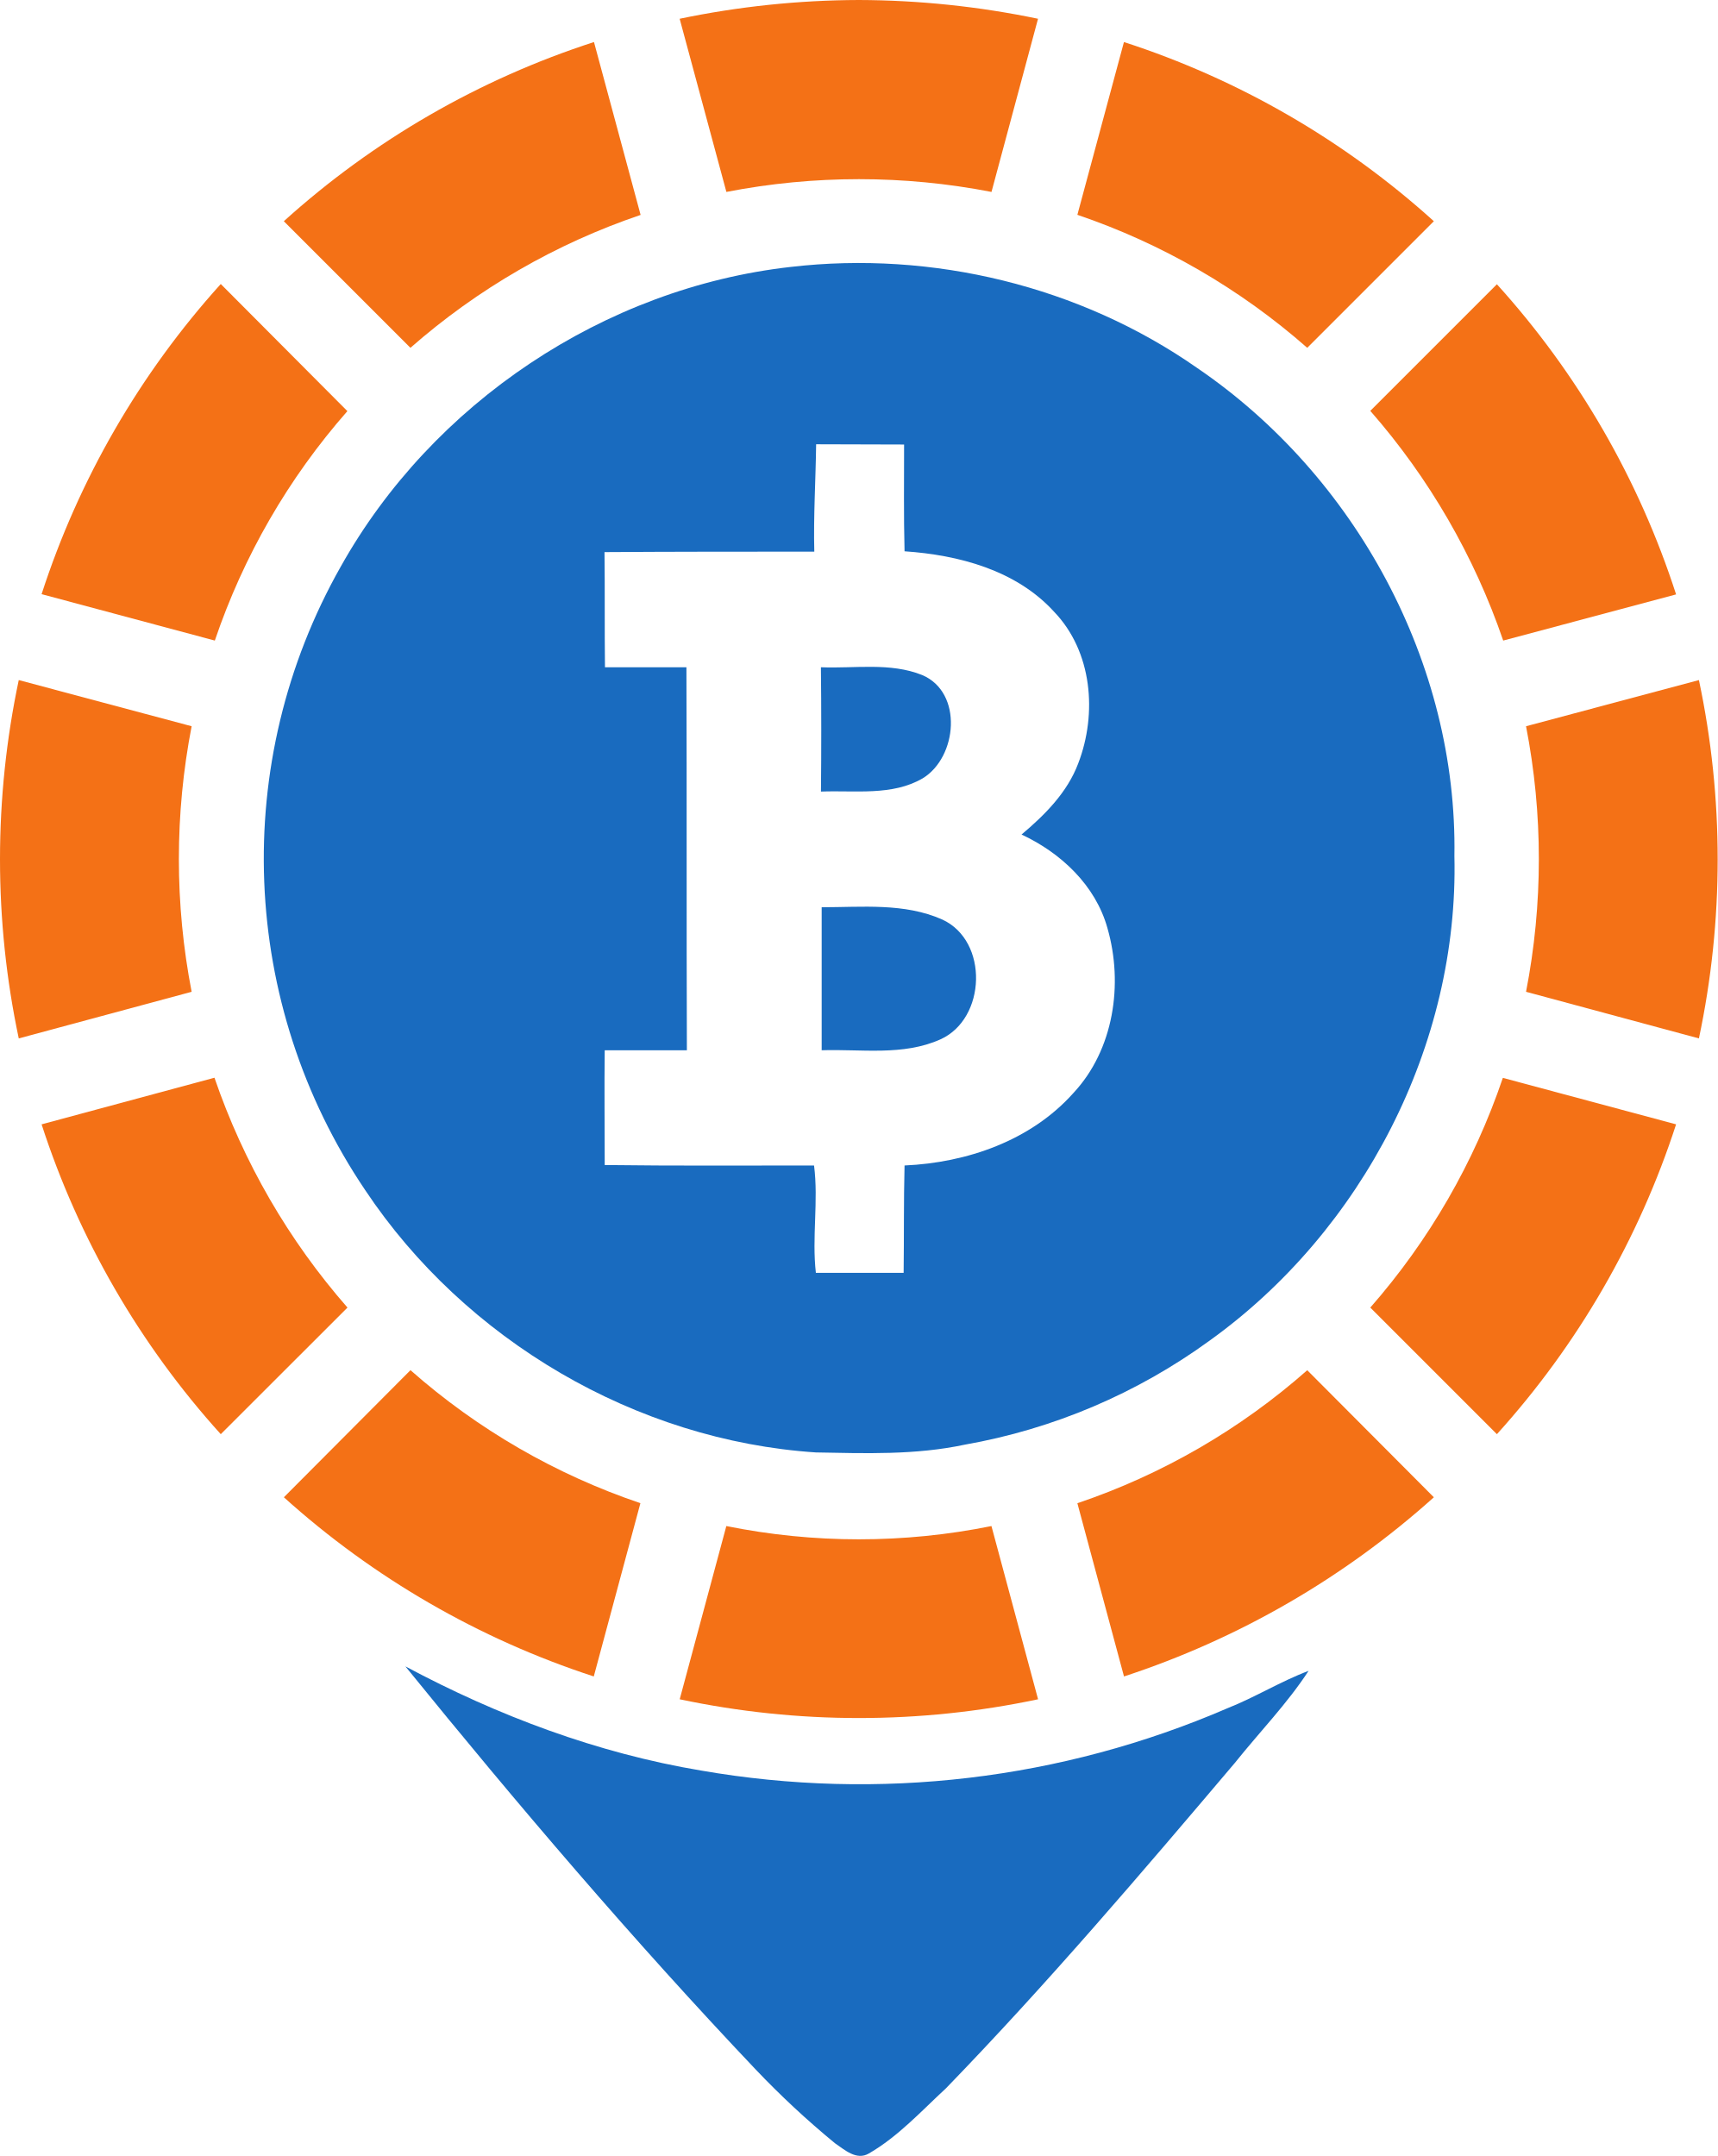
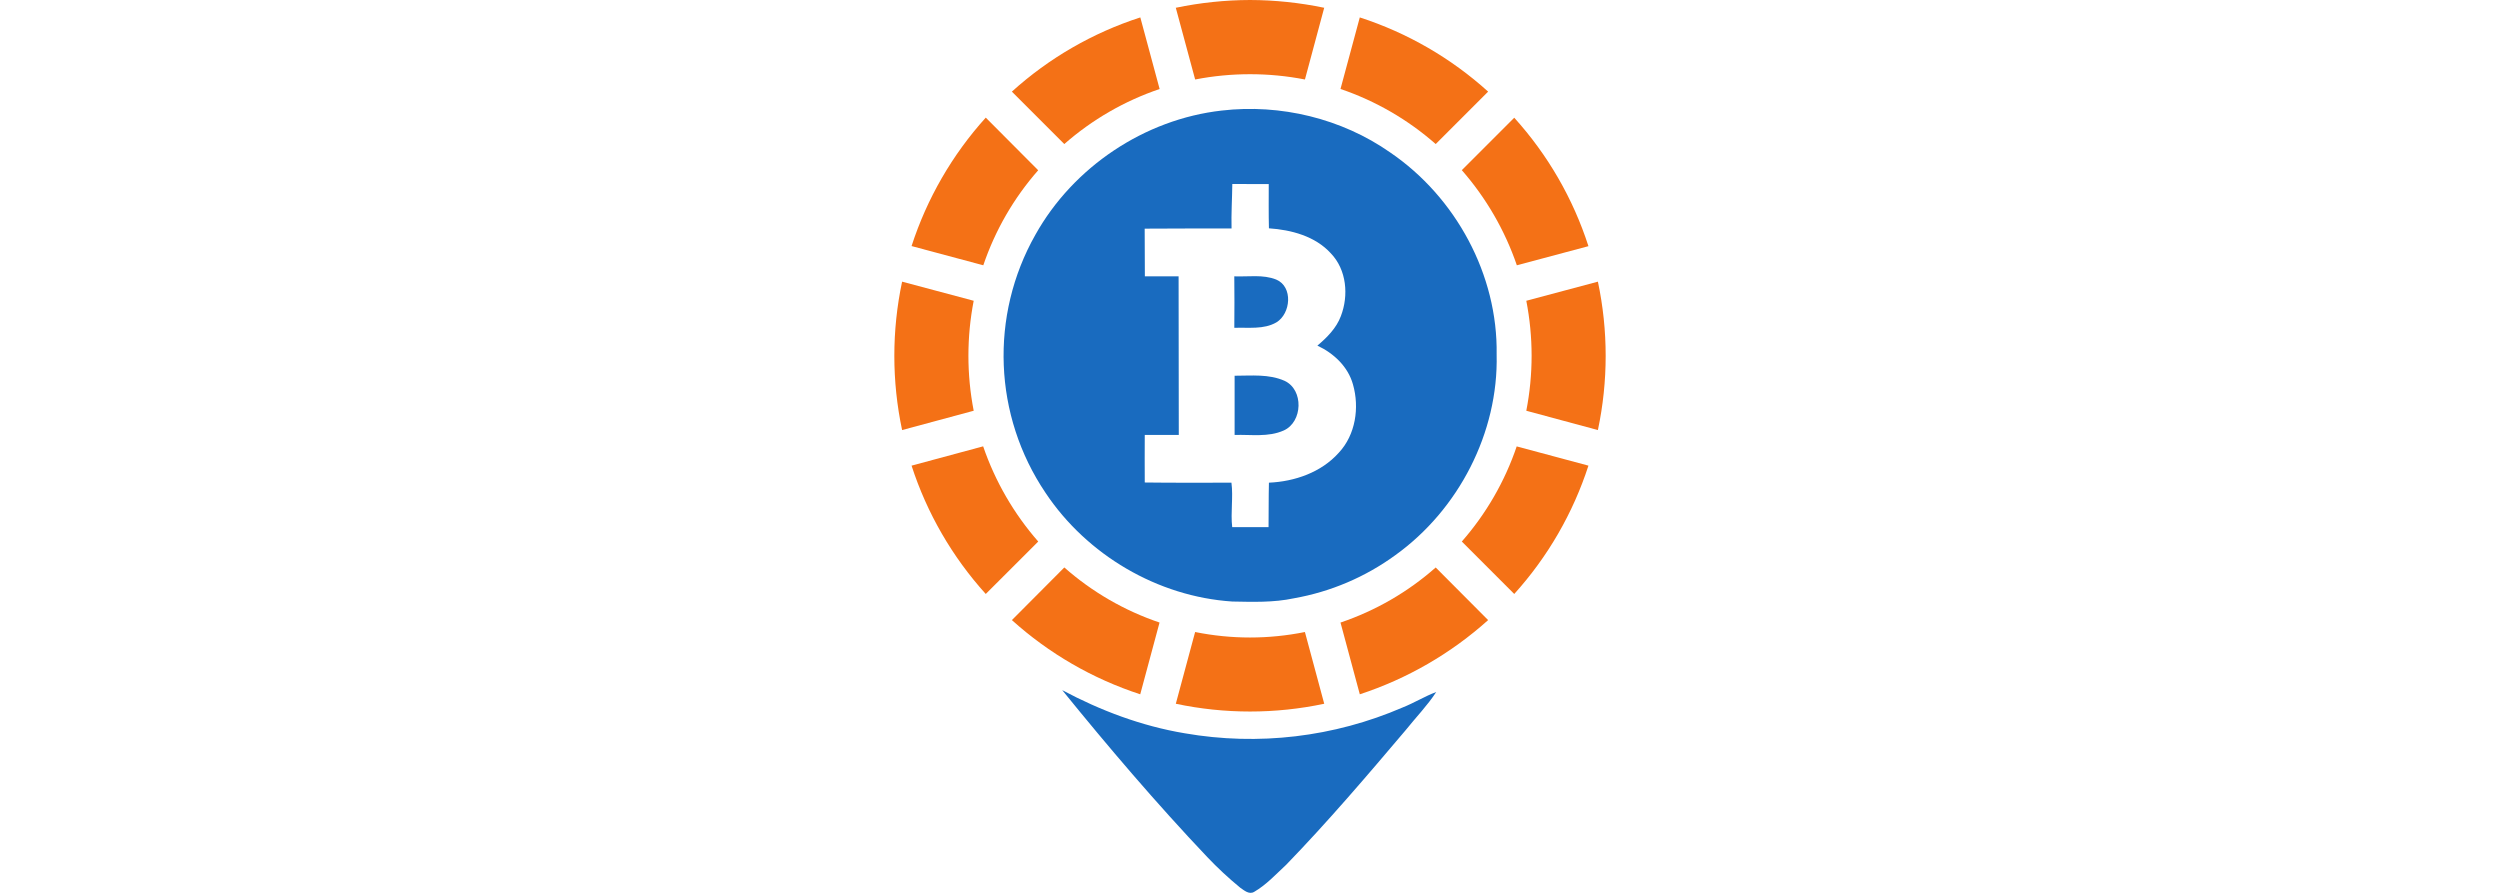
- <svg xmlns="http://www.w3.org/2000/svg" viewBox="0 0 337.82 424.05">
-   <path d="m168.91 0a175.4 175.4 0 0 1 35.24 3.69l-9.15 34.06a136.64 136.64 0 0 0 -52.14 0l-9.19-34.06a175.33 175.33 0 0 1 35.24-3.69zm52.14 8.27a168.12 168.12 0 0 1 60.95 35.24l-24.9 24.9a133.5 133.5 0 0 0 -45.21-26.16zm73.35 47.64a167.56 167.56 0 0 1 35.24 61l-34 9.08a135.07 135.07 0 0 0 -26.14-45.18zm39.73 77.85a170.12 170.12 0 0 1 0 70.48l-34-9.17a136.58 136.58 0 0 0 0-52.23zm-4.49 87.38a168.26 168.26 0 0 1 -35.24 60.94l-24.9-24.9a133.61 133.61 0 0 0 26.07-45.18zm-47.64 73.35a170.88 170.88 0 0 1 -60.94 35.24l-9.17-34.07a132.35 132.35 0 0 0 45.21-26.16zm-77.84 39.73a170.12 170.12 0 0 1 -70.48 0l9.17-34.07a131.51 131.51 0 0 0 52.14 0zm-87.38-4.49a169.6 169.6 0 0 1 -60.95-35.24l24.9-25a132.49 132.49 0 0 0 45.22 26.16zm-73.36-47.65a168.12 168.12 0 0 1 -35.24-60.94l34-9.17a135 135 0 0 0 26.16 45.21zm-39.73-77.84a170.12 170.12 0 0 1 0-70.48l34 9.08a137.11 137.11 0 0 0 0 52.23zm4.49-87.38a168.53 168.53 0 0 1 35.24-61l24.9 25a133 133 0 0 0 -26.07 45.13zm47.64-73.35a168.16 168.16 0 0 1 61-35.24l9.17 34a133.64 133.64 0 0 0 -45.27 26.14z" fill="#f47116" />
-   <path d="m155.51 52.5c27.87-3.24 56.91 3.77 79.92 19.86 31.19 21.22 51.24 58.16 50.61 96 .9 37.12-18.07 73.71-48.09 95.28a116.11 116.11 0 0 1 -48.19 20.5c-9.71 2.07-19.59 1.71-29.3 1.53-35.42-2.34-69-22.12-88.64-51.6a116.54 116.54 0 0 1 -4.82-122.6c18-32.18 51.84-54.84 88.51-58.97zm5 34.88c-.09 7.1-.54 14.11-.36 21.12-13.75 0-27.51 0-41.26.09.09 7.55 0 15.1.09 22.65h16.02c.09 25.08 0 50.16.09 75.33h-16.16c-.09 7.55 0 15 0 22.57 13.75.18 27.5.09 41.17.09.9 7-.45 14.11.36 21.12h17.26c.09-7 0-14.11.18-21.12 12.22-.54 24.81-4.86 33.17-14.21 8-8.54 9.89-21.48 6.74-32.45-2.34-8.45-9.17-14.83-16.9-18.43 4.58-3.86 9-8.27 11.15-14 3.77-9.8 2.78-22-4.77-29.84-7.46-8.18-18.79-11.15-29.39-11.87-.18-7-.09-14-.09-21zm1 43.86c6.56.27 13.57-1 19.86 1.53 8.09 3.42 6.92 16.18.09 20.32-6 3.5-13.3 2.33-20 2.6.08-8.18.08-16.36-.01-24.45zm.09 47.2c7.91 0 16.27-.9 23.73 2.42 9.17 4.23 8.63 19.51-.36 23.56-7.37 3.32-15.64 1.88-23.37 2.15zm-81.87 149.31c18.16 9.71 37.76 17.08 58.17 20.49a182.24 182.24 0 0 0 103.46-12.24c5.48-2.16 10.52-5.31 16-7.37-4.22 6.47-9.62 12-14.47 18.07-18.43 21.75-36.95 43.5-56.81 64-4.86 4.49-9.44 9.53-15.19 12.85-2.43 1.44-4.77-.72-6.66-2a172.53 172.53 0 0 1 -15.64-14.55c-24.09-25.41-46.83-52.1-68.86-79.25z" fill="#196bbf" />
+ <svg xmlns="http://www.w3.org/2000/svg" viewBox="0 0 70 25" version="1.1" id="svg6" width="70" height="25">
+   <defs id="defs10" />
+   <g id="g824" transform="matrix(0.05895852,0,0,0.05895852,25.04132,23.5274)" style="stroke-width:16.961">
+     <path style="fill:#f47116;stroke-width:16.961" id="path2" d="m 168.91,-399.05 a 175.4,175.4 0 0 1 35.24,3.69 l -9.15,34.06 a 136.64,136.64 0 0 0 -52.14,0 l -9.19,-34.06 a 175.33,175.33 0 0 1 35.24,-3.69 z m 52.14,8.27 a 168.12,168.12 0 0 1 60.95,35.24 l -24.9,24.9 a 133.5,133.5 0 0 0 -45.21,-26.16 z m 73.35,47.64 a 167.56,167.56 0 0 1 35.24,61 l -34,9.08 a 135.07,135.07 0 0 0 -26.14,-45.18 z m 39.73,77.85 a 170.12,170.12 0 0 1 0,70.48 l -34,-9.17 a 136.58,136.58 0 0 0 0,-52.23 z m -4.49,87.38 a 168.26,168.26 0 0 1 -35.24,60.94 l -24.9,-24.9 a 133.61,133.61 0 0 0 26.07,-45.18 z m -47.64,73.35 a 170.88,170.88 0 0 1 -60.94,35.24 l -9.17,-34.07 a 132.35,132.35 0 0 0 45.21,-26.16 z m -77.84,39.73 a 170.12,170.12 0 0 1 -70.48,0 l 9.17,-34.07 a 131.51,131.51 0 0 0 52.14,0 z m -87.38,-4.49 A 169.6,169.6 0 0 1 55.83,-104.56 l 24.9,-25 a 132.49,132.49 0 0 0 45.22,26.16 z M 43.42,-116.97 a 168.12,168.12 0 0 1 -35.24,-60.94 l 34,-9.17 a 135,135 0 0 0 26.16,45.21 z m -39.73,-77.84 a 170.12,170.12 0 0 1 0,-70.48 l 34,9.08 a 137.11,137.11 0 0 0 0,52.23 z m 4.49,-87.38 a 168.53,168.53 0 0 1 35.24,-61 l 24.9,25 a 133,133 0 0 0 -26.07,45.13 z m 47.64,-73.35 a 168.16,168.16 0 0 1 61,-35.24 l 9.17,34 a 133.64,133.64 0 0 0 -45.27,26.14 z" />
+     <path style="fill:#196bbf;stroke-width:16.961" id="path4" d="m 155.51,-346.55 c 27.87,-3.24 56.91,3.77 79.92,19.86 31.19,21.22 51.24,58.16 50.61,96 0.9,37.12 -18.07,73.71 -48.09,95.28 a 116.11,116.11 0 0 1 -48.19,20.5 c -9.71,2.07 -19.59,1.71 -29.3,1.53 -35.42,-2.34 -69,-22.12 -88.64,-51.6 a 116.54,116.54 0 0 1 -4.82,-122.6 c 18,-32.18 51.84,-54.84 88.51,-58.97 z m 5,34.88 c -0.09,7.1 -0.54,14.11 -0.36,21.12 -13.75,0 -27.51,0 -41.26,0.09 0.09,7.55 0,15.1 0.09,22.65 H 135 c 0.09,25.08 0,50.16 0.09,75.33 h -16.16 c -0.09,7.55 0,15 0,22.57 13.75,0.18 27.5,0.09 41.17,0.09 0.9,7 -0.45,14.11 0.36,21.12 h 17.26 c 0.09,-7 0,-14.11 0.18,-21.12 12.22,-0.54 24.81,-4.86 33.17,-14.21 8,-8.54 9.89,-21.48 6.74,-32.45 -2.34,-8.45 -9.17,-14.83 -16.9,-18.43 4.58,-3.86 9,-8.27 11.15,-14 3.77,-9.8 2.78,-22 -4.77,-29.84 -7.46,-8.18 -18.79,-11.15 -29.39,-11.87 -0.18,-7 -0.09,-14 -0.09,-21 z m 1,43.86 c 6.56,0.27 13.57,-1 19.86,1.53 8.09,3.42 6.92,16.18 0.09,20.32 -6,3.5 -13.3,2.33 -20,2.6 0.08,-8.18 0.08,-16.36 -0.01,-24.45 z m 0.09,47.2 c 7.91,0 16.27,-0.9 23.73,2.42 9.17,4.23 8.63,19.51 -0.36,23.56 -7.37,3.32 -15.64,1.88 -23.37,2.15 z M 79.73,-71.3 c 18.16,9.71 37.76,17.08 58.17,20.49 a 182.24,182.24 0 0 0 103.46,-12.24 c 5.48,-2.16 10.52,-5.31 16,-7.37 -4.22,6.47 -9.62,12 -14.47,18.07 -18.43,21.75 -36.95,43.5 -56.81,64 -4.86,4.49 -9.44,9.53 -15.19,12.85 -2.43,1.44 -4.77,-0.72 -6.66,-2 A 172.53,172.53 0 0 1 148.59,7.95 C 124.5,-17.46 101.76,-44.15 79.73,-71.3 Z" />
+   </g>
</svg>
